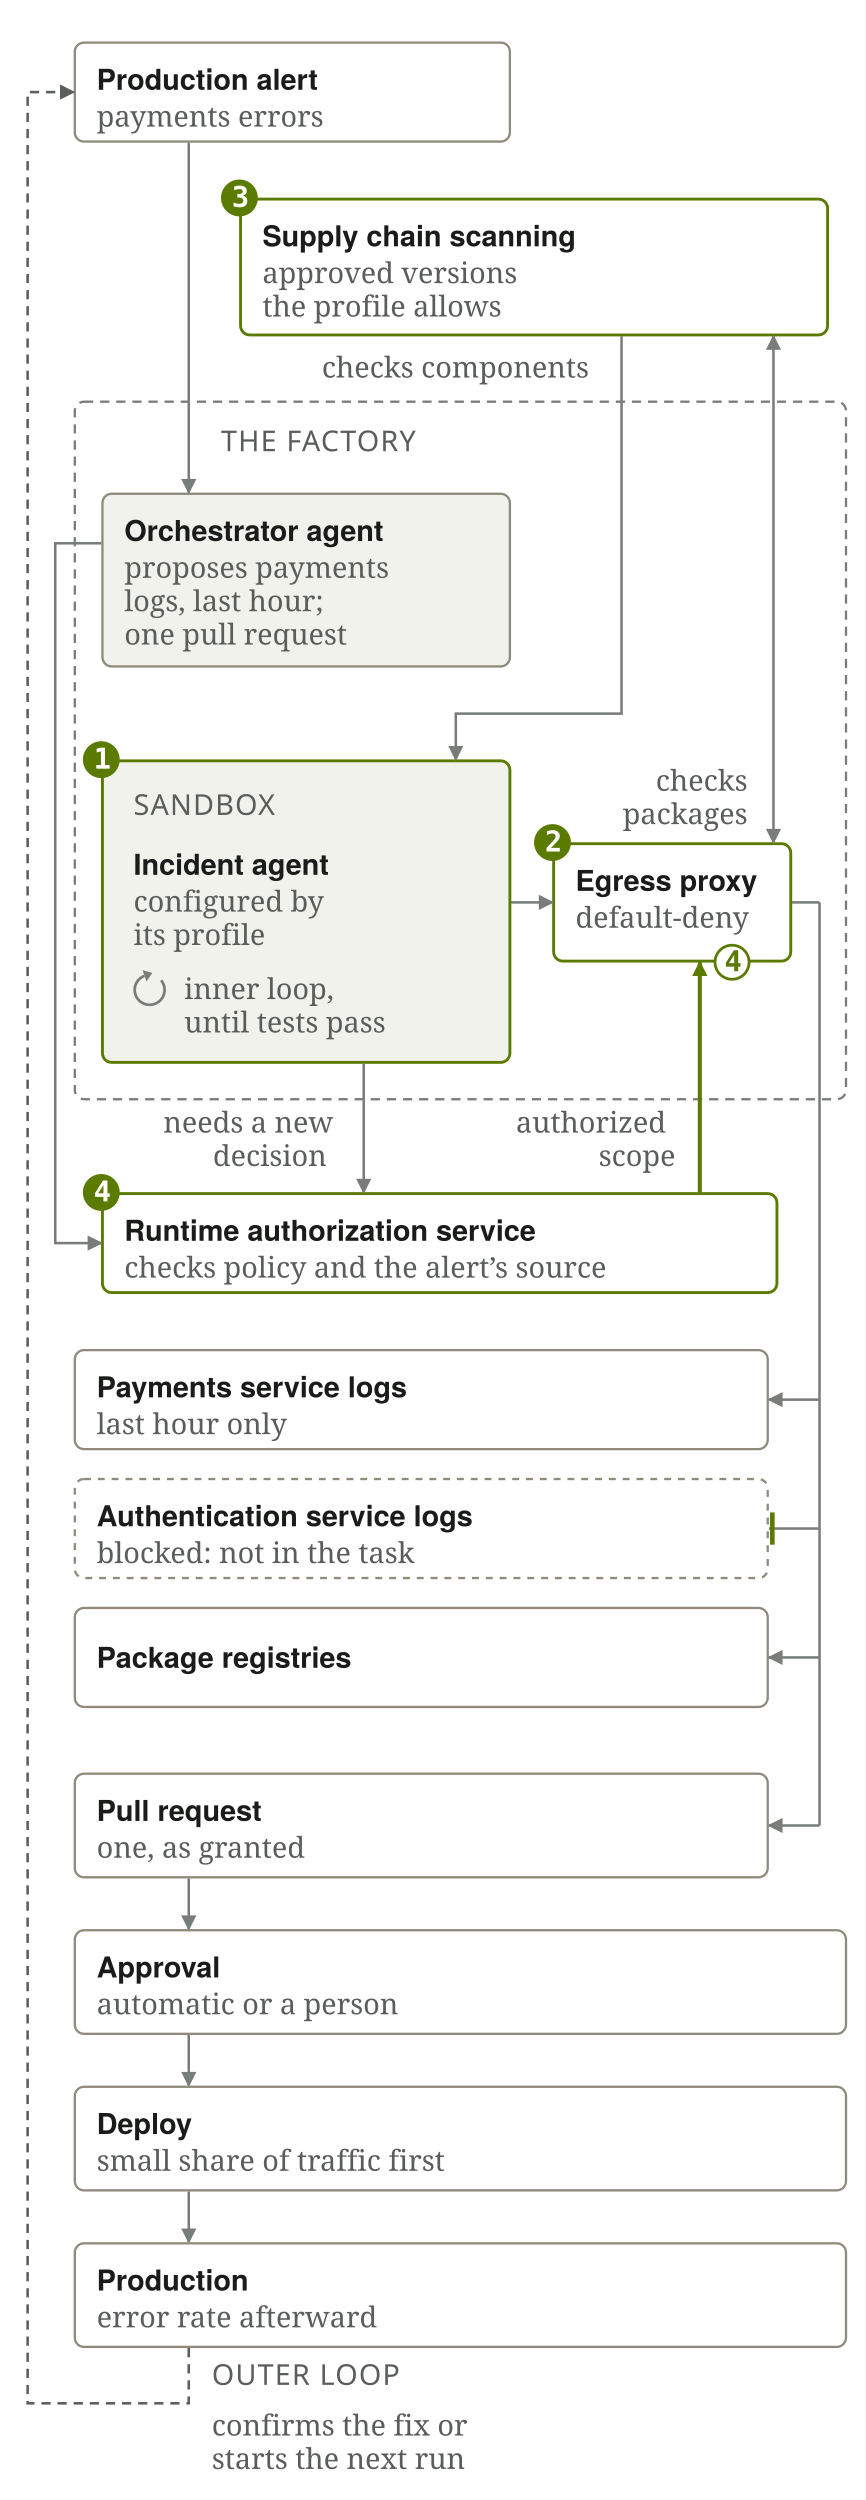
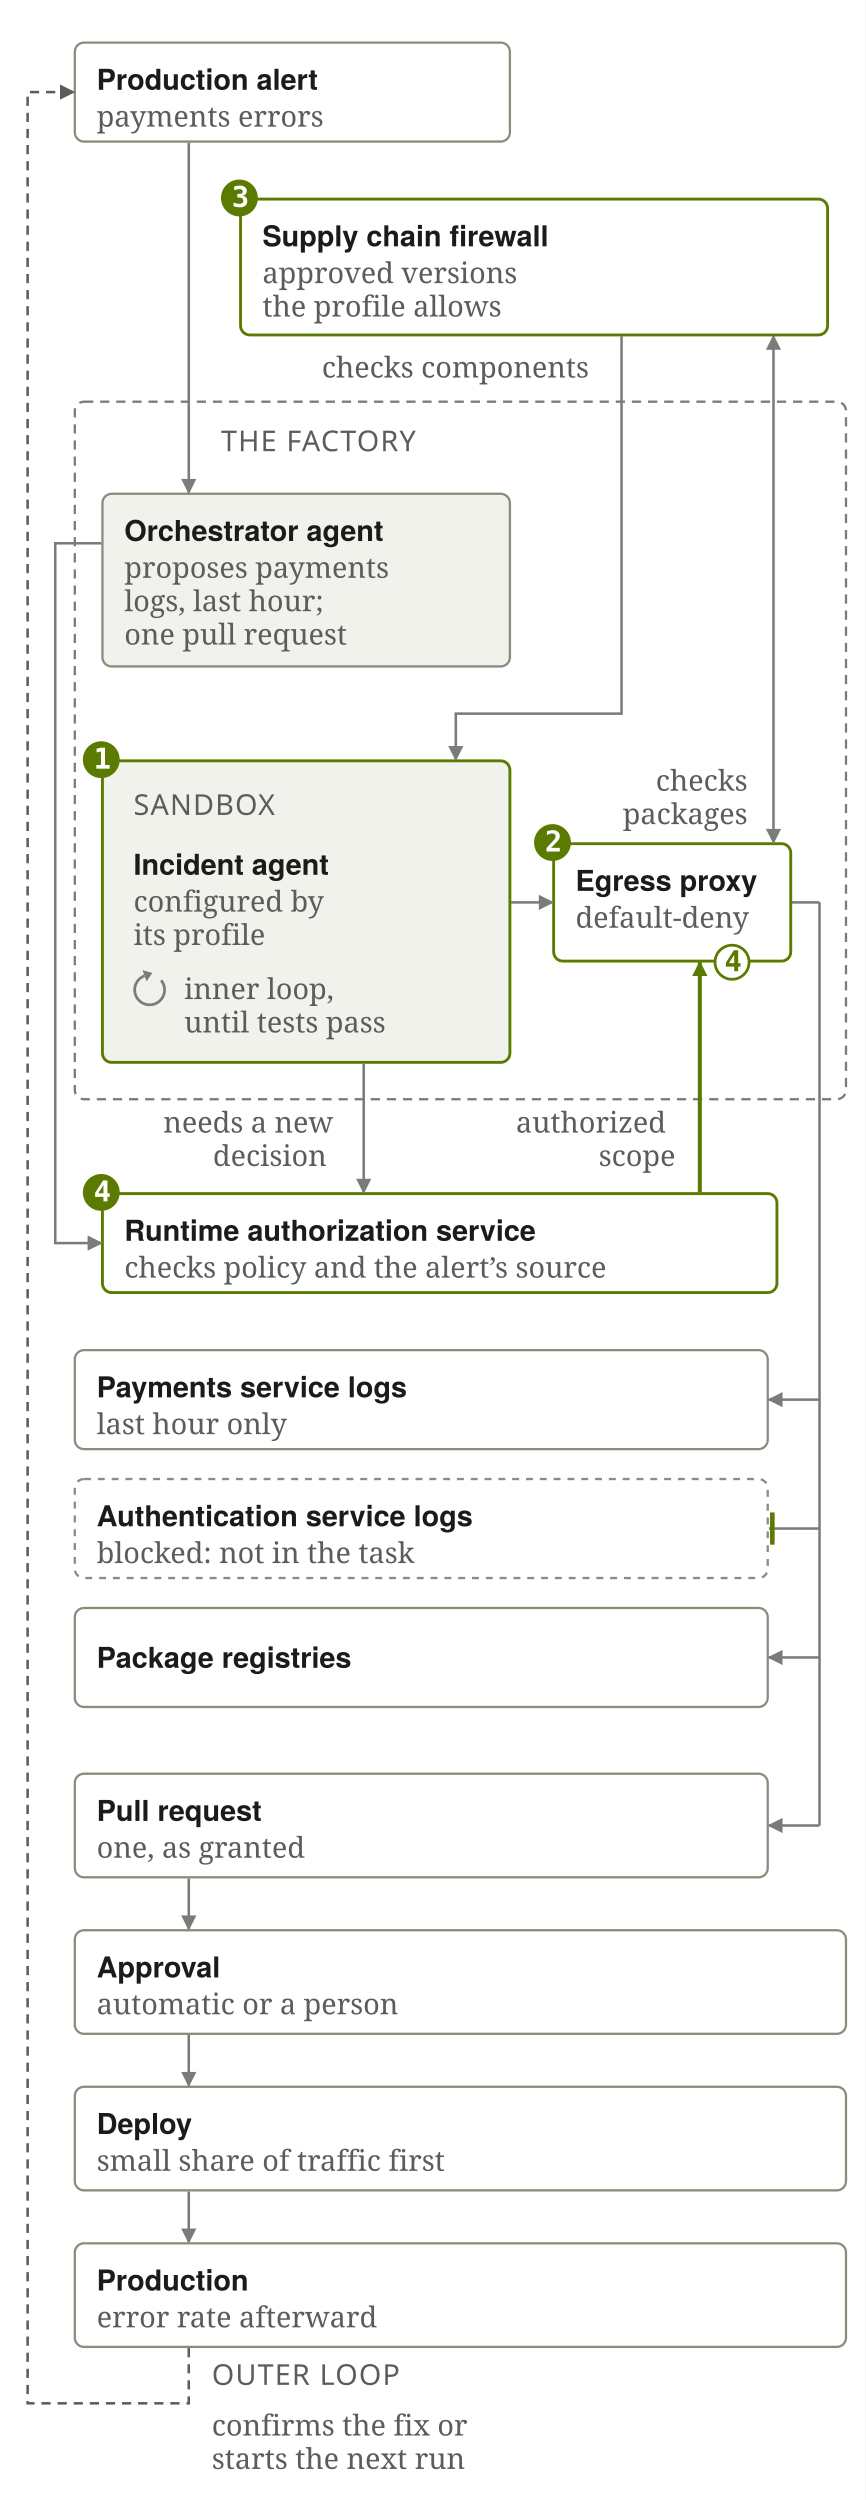
<svg xmlns="http://www.w3.org/2000/svg" viewBox="0 0 376 1086" width="376" height="1086" role="img" aria-labelledby="sf6n-t sf6n-d">
  <rect width="376" height="1086" fill="#FFFFFF" />
  <defs>
    <marker id="sf6n-a" viewBox="0 0 10 10" refX="9" refY="5" markerWidth="6" markerHeight="6" orient="auto-start-reverse">
      <path d="M0 0 L10 5 L0 10 z" fill="#797D79" />
    </marker>
    <marker id="sf6n-g" viewBox="0 0 10 10" refX="9" refY="5" markerWidth="6" markerHeight="6" orient="auto-start-reverse">
      <path d="M0 0 L10 5 L0 10 z" fill="#5A7A00" />
    </marker>
    <marker id="sf6n-s" viewBox="0 0 10 10" refX="9" refY="5" markerWidth="6" markerHeight="6" orient="auto-start-reverse">
      <path d="M0 0 L10 5 L0 10 z" fill="#5A5E5A" />
    </marker>
    <marker id="sf6n-n" viewBox="0 0 10 10" refX="9" refY="5" markerWidth="4.4" markerHeight="4.4" orient="auto-start-reverse">
      <path d="M0 0 L10 5 L0 10 z" fill="#1A1C1A" />
    </marker>
    <marker id="sf6n-H" viewBox="0 0 10 10" refX="9" refY="5" markerWidth="3.0" markerHeight="3.0" orient="auto-start-reverse">
      <path d="M0 0 L10 5 L0 10 z" fill="#1A1C1A" />
    </marker>
    <marker id="sf6n-G" viewBox="0 0 10 10" refX="9" refY="5" markerWidth="3.8" markerHeight="3.8" orient="auto-start-reverse">
      <path d="M0 0 L10 5 L0 10 z" fill="#5A7A00" />
    </marker>
  </defs>
  <g transform="translate(8 8)">
    <rect x="24.5" y="10.5" width="189" height="43" rx="4" fill="none" stroke="#8F8A7C" stroke-width="1" />
    <text x="34" y="31" font-family="Figtree,'Avenir Next','Helvetica Neue',sans-serif" font-size="12.5" fill="#1A1C1A" font-weight="600">Production alert</text>
    <text x="34" y="47.0" font-family="'IBM Plex Serif',Charter,Georgia,serif" font-size="12.5" fill="#5A5E5A" font-weight="400">payments errors</text>
    <rect x="96.5" y="78.5" width="255" height="59" rx="4" fill="none" stroke="#5A7A00" stroke-width="1.25" />
    <circle cx="96" cy="78" r="8" fill="#5A7A00" />
    <text x="92.7" y="81.9" font-family="'IBM Plex Mono',ui-monospace,'SF Mono',Menlo,Consolas,monospace" font-size="12.5" fill="#FFFFFF" font-weight="600">3</text>
-     <text x="106" y="99" font-family="Figtree,'Avenir Next','Helvetica Neue',sans-serif" font-size="12.5" fill="#1A1C1A" font-weight="600">Supply chain scanning</text>
+     <text x="106" y="99" font-family="Figtree,'Avenir Next','Helvetica Neue',sans-serif" font-size="12.5" fill="#1A1C1A" font-weight="600">Supply chain firewall</text>
    <text x="106" y="115.0" font-family="'IBM Plex Serif',Charter,Georgia,serif" font-size="12.5" fill="#5A5E5A" font-weight="400">approved versions</text>
    <text x="106" y="129.5" font-family="'IBM Plex Serif',Charter,Georgia,serif" font-size="12.5" fill="#5A5E5A" font-weight="400">the profile allows</text>
    <text x="131.812" y="156" font-family="'IBM Plex Serif',Charter,Georgia,serif" font-size="12.5" fill="#5A5E5A" font-weight="400">checks components</text>
    <text x="88" y="188" font-family="'Chakra Petch','Avenir Next',sans-serif" font-size="12.5" fill="#5A5E5A" font-weight="500" letter-spacing="0.04em">THE FACTORY</text>
    <rect x="36.5" y="206.5" width="177" height="75" rx="4" fill="#F1F2EC" stroke="#8F8A7C" stroke-width="1" />
    <text x="46" y="227" font-family="Figtree,'Avenir Next','Helvetica Neue',sans-serif" font-size="12.5" fill="#1A1C1A" font-weight="600">Orchestrator agent</text>
    <text x="46" y="243.0" font-family="'IBM Plex Serif',Charter,Georgia,serif" font-size="12.5" fill="#5A5E5A" font-weight="400">proposes payments</text>
    <text x="46" y="257.5" font-family="'IBM Plex Serif',Charter,Georgia,serif" font-size="12.5" fill="#5A5E5A" font-weight="400">logs, last hour;</text>
    <text x="46" y="272.0" font-family="'IBM Plex Serif',Charter,Georgia,serif" font-size="12.5" fill="#5A5E5A" font-weight="400">one pull request</text>
    <path d="M74 54 L74 206" fill="none" stroke="#797D79" stroke-width="1.1" marker-end="url(#sf6n-a)" />
    <rect x="36.5" y="322.5" width="177" height="131" rx="4" fill="#F1F2EC" stroke="#5A7A00" stroke-width="1.25" />
    <circle cx="36" cy="322" r="8" fill="#5A7A00" />
    <text x="32.7" y="325.9" font-family="'IBM Plex Mono',ui-monospace,'SF Mono',Menlo,Consolas,monospace" font-size="12.5" fill="#FFFFFF" font-weight="600">1</text>
    <text x="50" y="346" font-family="'Chakra Petch','Avenir Next',sans-serif" font-size="12.5" fill="#5A5E5A" font-weight="500" letter-spacing="0.04em">SANDBOX</text>
    <text x="50" y="372" font-family="Figtree,'Avenir Next','Helvetica Neue',sans-serif" font-size="12.5" fill="#1A1C1A" font-weight="600">Incident agent</text>
    <text x="50" y="388" font-family="'IBM Plex Serif',Charter,Georgia,serif" font-size="12.5" fill="#5A5E5A" font-weight="400">configured by</text>
    <text x="50" y="402.5" font-family="'IBM Plex Serif',Charter,Georgia,serif" font-size="12.5" fill="#5A5E5A" font-weight="400">its profile</text>
    <path d="M61.98 417.82 A6.5 6.5 0 1 1 54.78 415.89" fill="none" stroke="#797D79" stroke-width="1.2" />
    <path d="M58.16 414.66 L55.67 418.34 L53.89 413.45 z" fill="#797D79" />
    <text x="72" y="426" font-family="'IBM Plex Serif',Charter,Georgia,serif" font-size="12.5" fill="#5A5E5A" font-weight="400">inner loop,</text>
    <text x="72" y="440.5" font-family="'IBM Plex Serif',Charter,Georgia,serif" font-size="12.5" fill="#5A5E5A" font-weight="400">until tests pass</text>
    <path d="M262 138 L262 302 L190 302 L190 322" fill="none" stroke="#797D79" stroke-width="1.1" marker-end="url(#sf6n-a)" />
    <rect x="24.5" y="166.5" width="335" height="303" rx="4" fill="none" stroke="#797D79" stroke-width="1" stroke-dasharray="4 3" />
    <rect x="232.5" y="358.5" width="103" height="51" rx="4" fill="none" stroke="#5A7A00" stroke-width="1.25" />
    <circle cx="232" cy="358.0" r="8" fill="#5A7A00" />
    <text x="228.7" y="361.9" font-family="'IBM Plex Mono',ui-monospace,'SF Mono',Menlo,Consolas,monospace" font-size="12.5" fill="#FFFFFF" font-weight="600">2</text>
    <text x="242" y="379.0" font-family="Figtree,'Avenir Next','Helvetica Neue',sans-serif" font-size="12.5" fill="#1A1C1A" font-weight="600">Egress proxy</text>
    <text x="242" y="395.0" font-family="'IBM Plex Serif',Charter,Georgia,serif" font-size="12.5" fill="#5A5E5A" font-weight="400">default-deny</text>
    <circle cx="310" cy="410.0" r="7.4" fill="#FFFFFF" stroke="#5A7A00" stroke-width="1.2" />
    <text x="306.7" y="413.9" font-family="'IBM Plex Mono',ui-monospace,'SF Mono',Menlo,Consolas,monospace" font-size="12.5" fill="#5A7A00" font-weight="600">4</text>
    <path d="M328 138 L328 358" fill="none" stroke="#797D79" stroke-width="1.1" marker-end="url(#sf6n-a)" marker-start="url(#sf6n-a)" />
    <text x="276.875" y="335.5" font-family="'IBM Plex Serif',Charter,Georgia,serif" font-size="12.5" fill="#5A5E5A" font-weight="400">checks</text>
    <text x="262.5" y="350.0" font-family="'IBM Plex Serif',Charter,Georgia,serif" font-size="12.5" fill="#5A5E5A" font-weight="400">packages</text>
    <path d="M214 384 L232 384" fill="none" stroke="#797D79" stroke-width="1.1" marker-end="url(#sf6n-a)" />
    <rect x="36.5" y="510.5" width="293" height="43" rx="4" fill="none" stroke="#5A7A00" stroke-width="1.25" />
    <circle cx="36" cy="510" r="8" fill="#5A7A00" />
    <text x="32.7" y="513.9" font-family="'IBM Plex Mono',ui-monospace,'SF Mono',Menlo,Consolas,monospace" font-size="12.5" fill="#FFFFFF" font-weight="600">4</text>
    <text x="46" y="531" font-family="Figtree,'Avenir Next','Helvetica Neue',sans-serif" font-size="12.5" fill="#1A1C1A" font-weight="600">Runtime authorization service</text>
    <text x="46" y="547.0" font-family="'IBM Plex Serif',Charter,Georgia,serif" font-size="12.5" fill="#5A5E5A" font-weight="400">checks policy and the alert’s source</text>
    <path d="M296 510 L296 410" fill="none" stroke="#5A7A00" stroke-width="1.75" marker-end="url(#sf6n-G)" />
    <text x="216.125" y="484.0" font-family="'IBM Plex Serif',Charter,Georgia,serif" font-size="12.5" fill="#5A5E5A" font-weight="400">authorized</text>
    <text x="252.062" y="498.5" font-family="'IBM Plex Serif',Charter,Georgia,serif" font-size="12.5" fill="#5A5E5A" font-weight="400">scope</text>
    <path d="M36 228 L16 228 L16 532 L36 532" fill="none" stroke="#797D79" stroke-width="1.1" marker-end="url(#sf6n-a)" />
    <path d="M150 454 L150 510" fill="none" stroke="#797D79" stroke-width="1.1" marker-end="url(#sf6n-a)" />
    <text x="62.938" y="484.0" font-family="'IBM Plex Serif',Charter,Georgia,serif" font-size="12.5" fill="#5A5E5A" font-weight="400">needs a new</text>
    <text x="84.5" y="498.5" font-family="'IBM Plex Serif',Charter,Georgia,serif" font-size="12.5" fill="#5A5E5A" font-weight="400">decision</text>
    <rect x="24.5" y="578.5" width="301" height="43" rx="4" fill="none" stroke="#8F8A7C" stroke-width="1" />
    <text x="34" y="599" font-family="Figtree,'Avenir Next','Helvetica Neue',sans-serif" font-size="12.5" fill="#1A1C1A" font-weight="600">Payments service logs</text>
    <text x="34" y="615.0" font-family="'IBM Plex Serif',Charter,Georgia,serif" font-size="12.5" fill="#5A5E5A" font-weight="400">last hour only</text>
    <rect x="24.5" y="634.5" width="301" height="43" rx="4" fill="none" stroke="#8F8A7C" stroke-width="1" stroke-dasharray="3 3" />
    <text x="34" y="655" font-family="Figtree,'Avenir Next','Helvetica Neue',sans-serif" font-size="12.5" fill="#1A1C1A" font-weight="600">Authentication service logs</text>
    <text x="34" y="671.0" font-family="'IBM Plex Serif',Charter,Georgia,serif" font-size="12.5" fill="#5A5E5A" font-weight="400">blocked: not in the task</text>
    <rect x="24.5" y="690.5" width="301" height="43" rx="4" fill="none" stroke="#8F8A7C" stroke-width="1" />
    <text x="34" y="716.5" font-family="Figtree,'Avenir Next','Helvetica Neue',sans-serif" font-size="12.5" fill="#1A1C1A" font-weight="600">Package registries</text>
    <path d="M336 384 L348 384" fill="none" stroke="#797D79" stroke-width="1.1" />
    <path d="M348 384 L348 785" fill="none" stroke="#797D79" stroke-width="1.1" />
    <path d="M348 600 L326 600" fill="none" stroke="#797D79" stroke-width="1.1" marker-end="url(#sf6n-a)" />
    <path d="M348 656 L326 656" fill="none" stroke="#797D79" stroke-width="1.1" />
    <path d="M327.5 649 L327.5 663" stroke="#5A7A00" stroke-width="2" />
    <path d="M348 712 L326 712" fill="none" stroke="#797D79" stroke-width="1.1" marker-end="url(#sf6n-a)" />
    <path d="M348 785 L326 785" fill="none" stroke="#797D79" stroke-width="1.1" marker-end="url(#sf6n-a)" />
    <rect x="24.5" y="762.5" width="301" height="45" rx="4" fill="none" stroke="#8F8A7C" stroke-width="1" />
    <text x="34" y="783" font-family="Figtree,'Avenir Next','Helvetica Neue',sans-serif" font-size="12.5" fill="#1A1C1A" font-weight="600">Pull request</text>
    <text x="34" y="799.0" font-family="'IBM Plex Serif',Charter,Georgia,serif" font-size="12.5" fill="#5A5E5A" font-weight="400">one, as granted</text>
    <path d="M74 808 L74 830" fill="none" stroke="#797D79" stroke-width="1.1" marker-end="url(#sf6n-a)" />
    <rect x="24.5" y="830.5" width="335" height="45" rx="4" fill="none" stroke="#8F8A7C" stroke-width="1" />
    <text x="34" y="851" font-family="Figtree,'Avenir Next','Helvetica Neue',sans-serif" font-size="12.5" fill="#1A1C1A" font-weight="600">Approval</text>
    <text x="34" y="867.0" font-family="'IBM Plex Serif',Charter,Georgia,serif" font-size="12.5" fill="#5A5E5A" font-weight="400">automatic or a person</text>
    <path d="M74 876 L74 898" fill="none" stroke="#797D79" stroke-width="1.1" marker-end="url(#sf6n-a)" />
    <rect x="24.5" y="898.5" width="335" height="45" rx="4" fill="none" stroke="#8F8A7C" stroke-width="1" />
    <text x="34" y="919" font-family="Figtree,'Avenir Next','Helvetica Neue',sans-serif" font-size="12.5" fill="#1A1C1A" font-weight="600">Deploy</text>
    <text x="34" y="935.0" font-family="'IBM Plex Serif',Charter,Georgia,serif" font-size="12.5" fill="#5A5E5A" font-weight="400">small share of traffic first</text>
    <path d="M74 944 L74 966" fill="none" stroke="#797D79" stroke-width="1.1" marker-end="url(#sf6n-a)" />
    <rect x="24.5" y="966.5" width="335" height="45" rx="4" fill="none" stroke="#8F8A7C" stroke-width="1" />
    <text x="34" y="987" font-family="Figtree,'Avenir Next','Helvetica Neue',sans-serif" font-size="12.5" fill="#1A1C1A" font-weight="600">Production</text>
    <text x="34" y="1003.0" font-family="'IBM Plex Serif',Charter,Georgia,serif" font-size="12.5" fill="#5A5E5A" font-weight="400">error rate afterward</text>
    <path d="M74 1012 L74 1036 L4 1036 L4 32 L24 32" fill="none" stroke="#5A5E5A" stroke-width="1.1" stroke-dasharray="4 3" marker-end="url(#sf6n-s)" />
    <text x="84" y="1028" font-family="'Chakra Petch','Avenir Next',sans-serif" font-size="12.5" fill="#5A5E5A" font-weight="500" letter-spacing="0.04em">OUTER LOOP</text>
    <text x="84" y="1050" font-family="'IBM Plex Serif',Charter,Georgia,serif" font-size="12.5" fill="#5A5E5A" font-weight="400">confirms the fix or</text>
    <text x="84" y="1064.5" font-family="'IBM Plex Serif',Charter,Georgia,serif" font-size="12.5" fill="#5A5E5A" font-weight="400">starts the next run</text>
  </g>
</svg>
